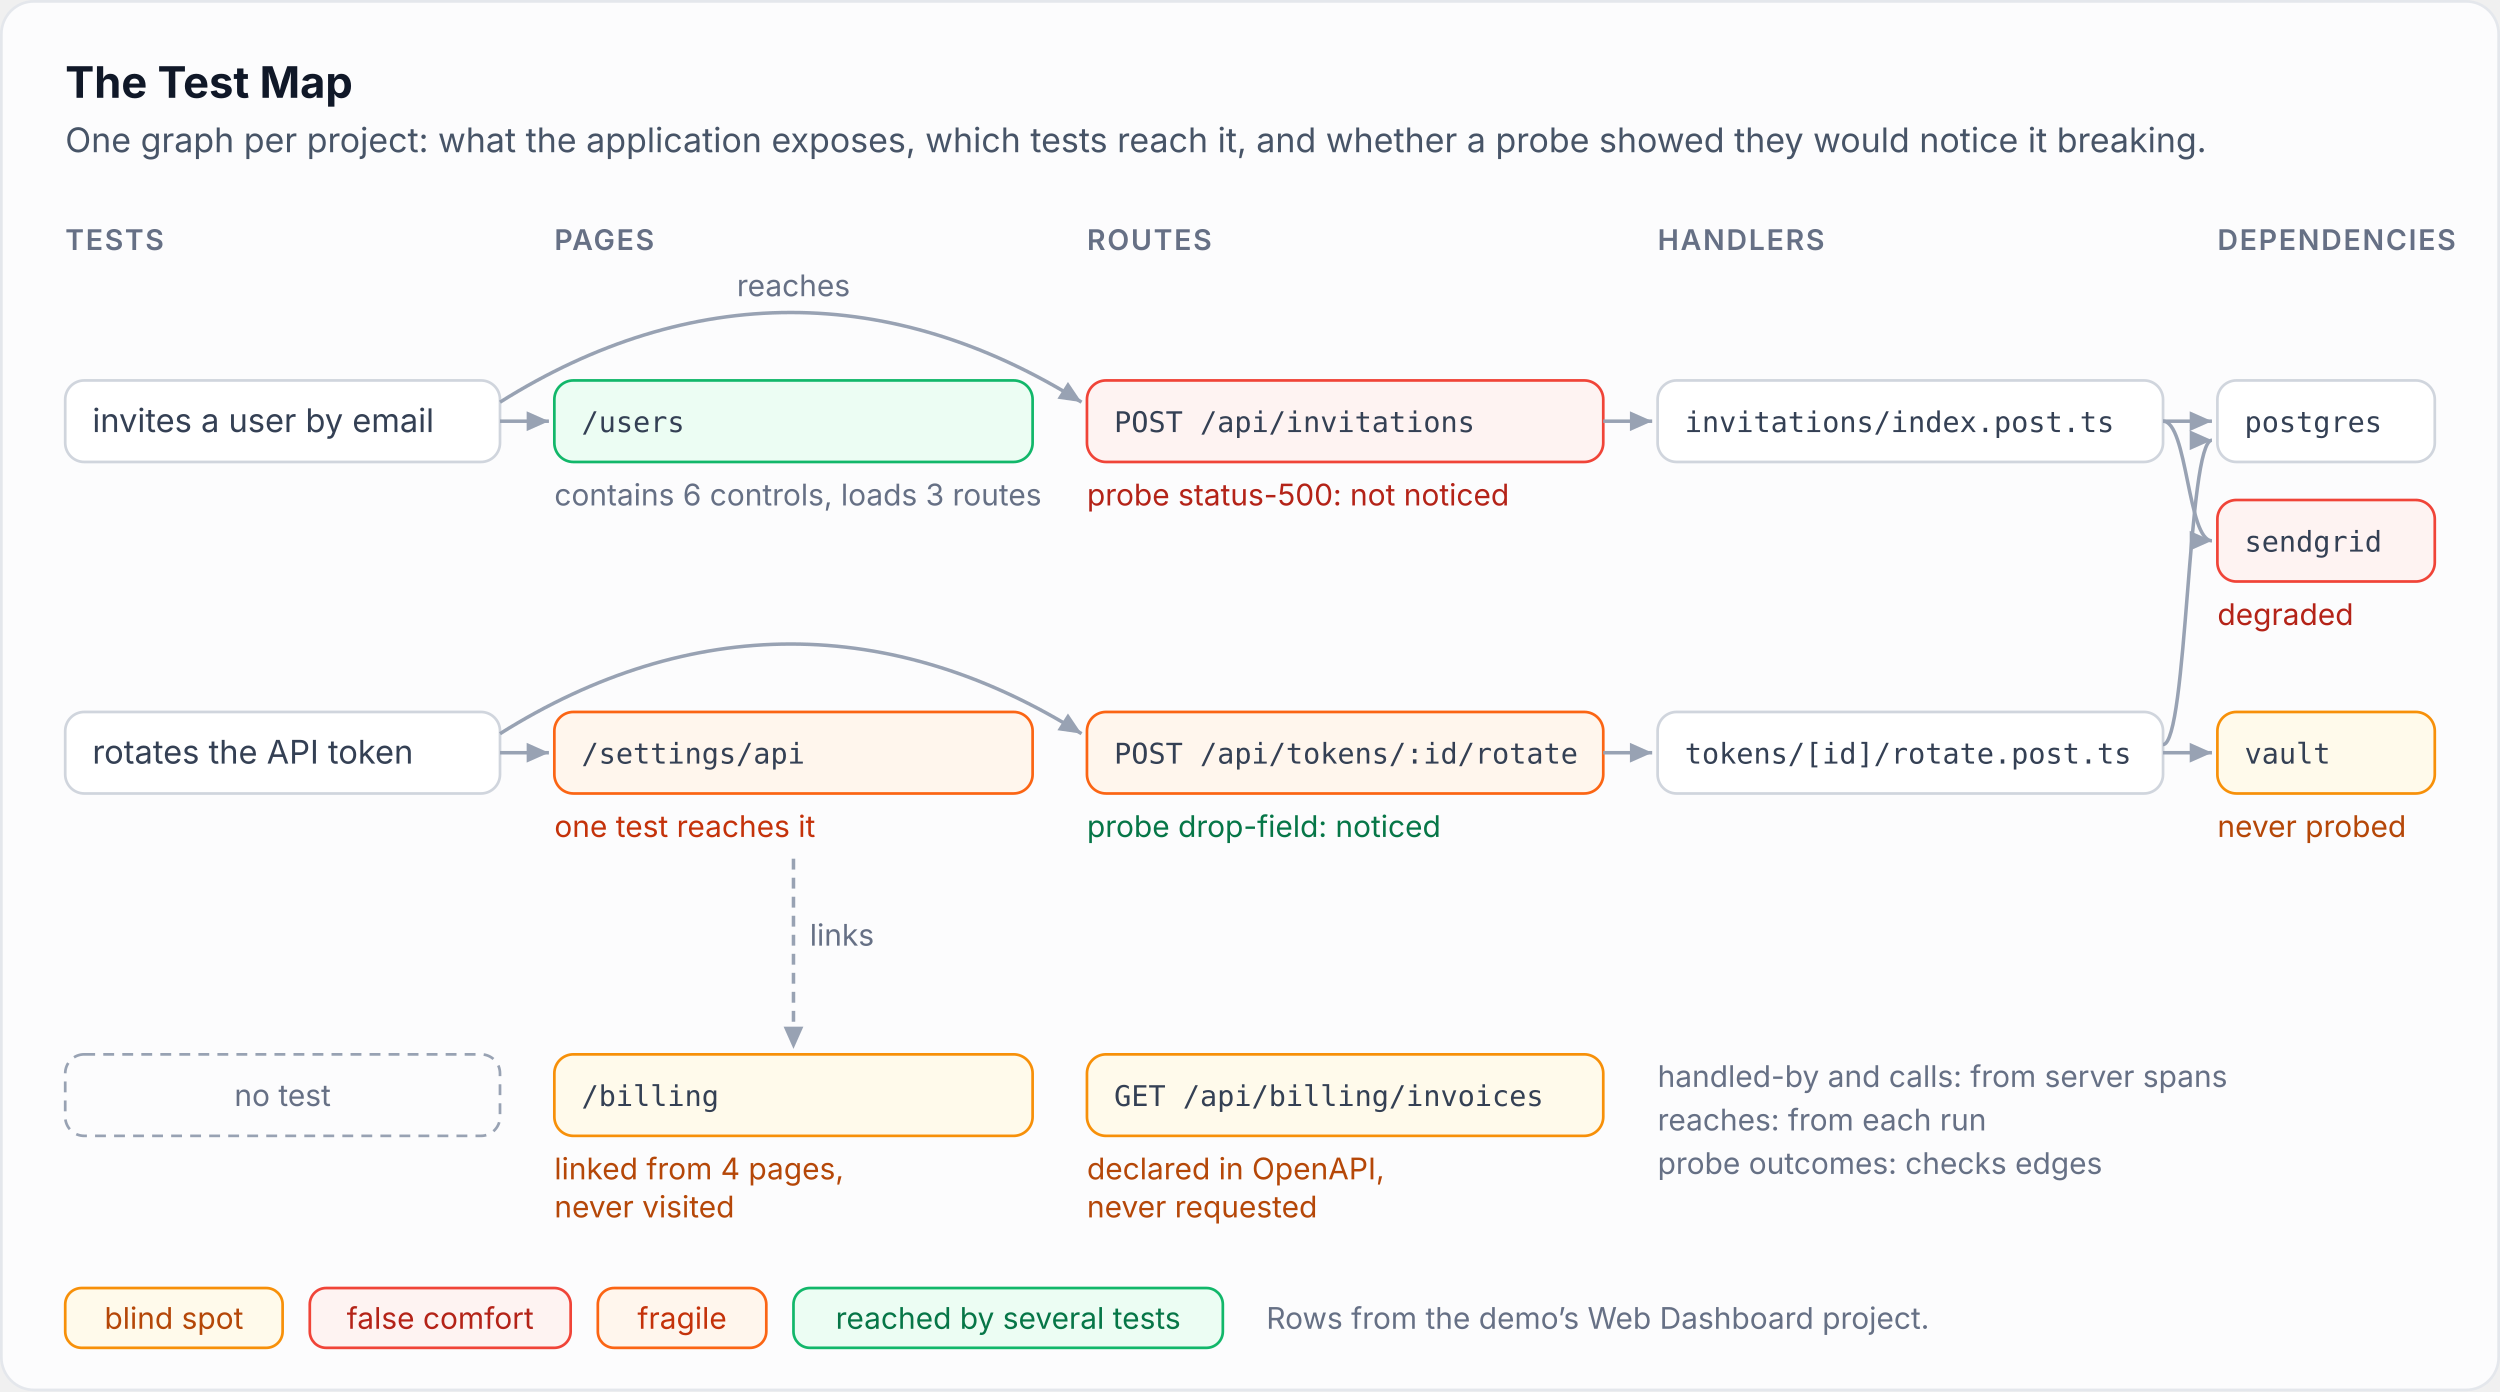
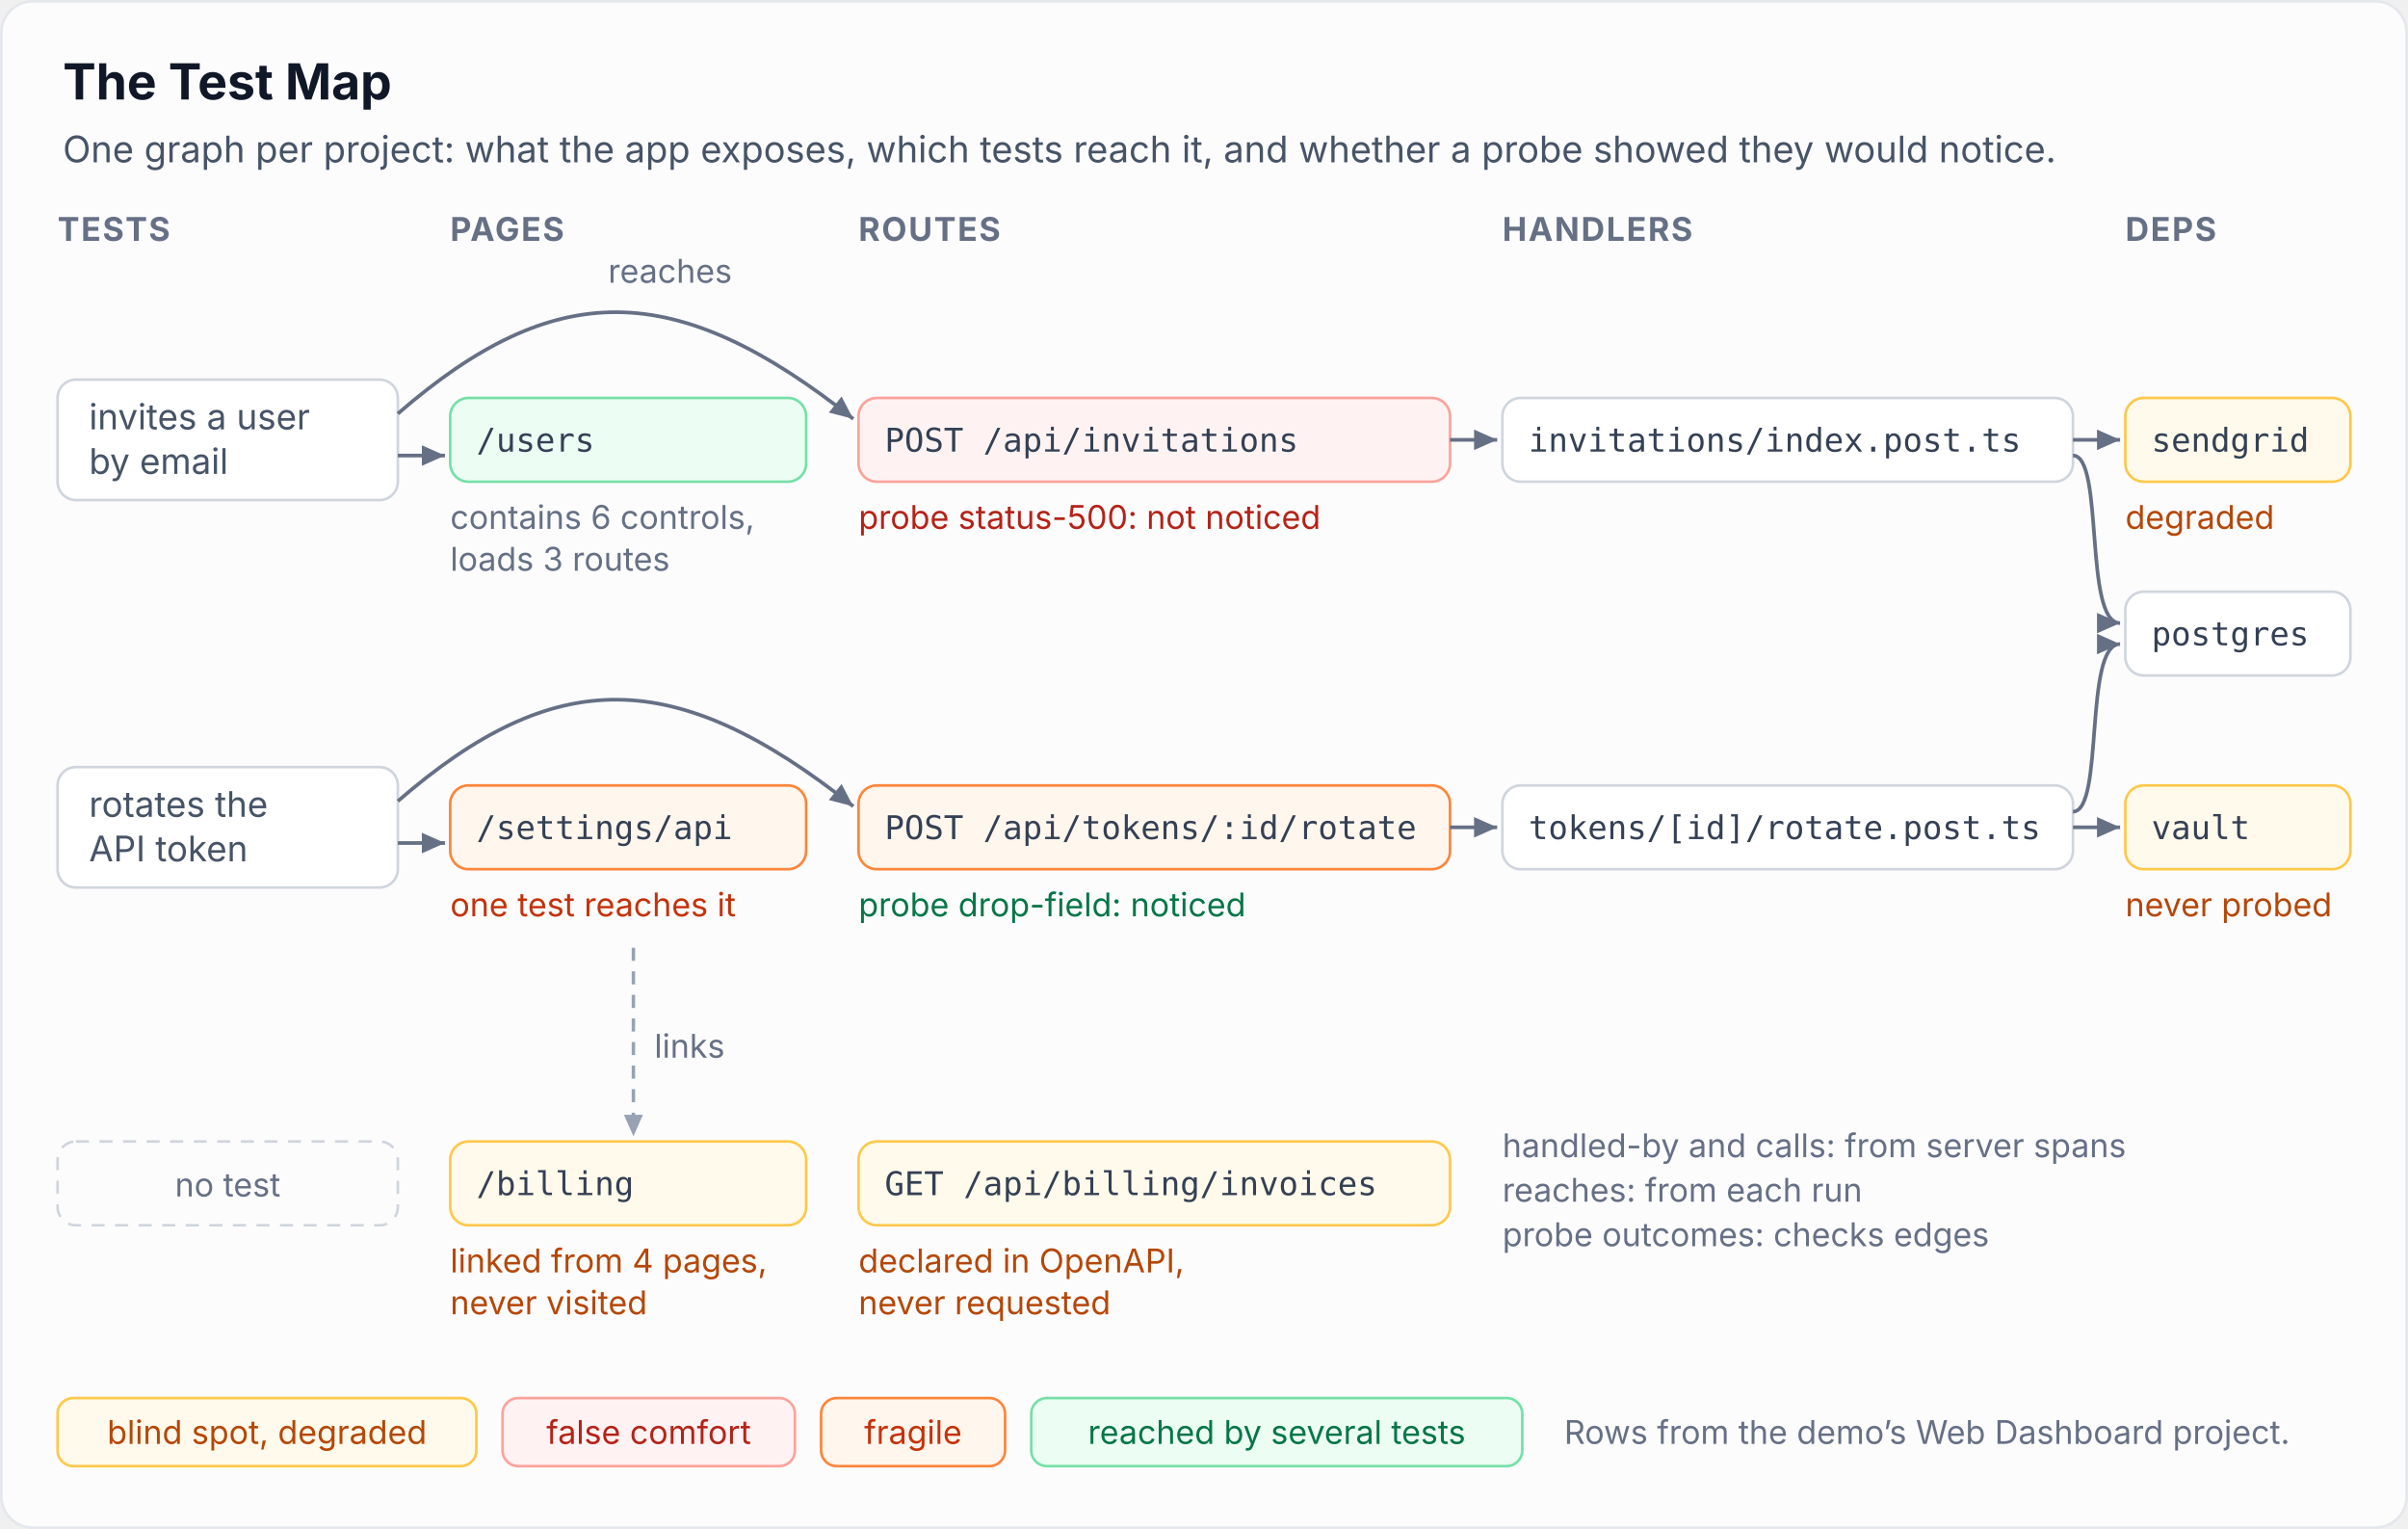
- <svg xmlns="http://www.w3.org/2000/svg" viewBox="0 0 920 512" font-family="ui-sans-serif, system-ui, -apple-system, 'Segoe UI', sans-serif">
+ <svg xmlns="http://www.w3.org/2000/svg" viewBox="0 0 920 584" font-family="ui-sans-serif, system-ui, -apple-system, 'Segoe UI', sans-serif">
  <style>
  .bg{fill:#fcfcfd;stroke:#e4e7ec}
-   .t{fill:#101828;font-weight:700;font-size:16px}
-   .s{fill:#475467;font-size:12.5px}
-   .h{fill:#667085;font-size:10.5px;font-weight:600;letter-spacing:.06em}
-   .l{fill:#344054;font-size:12px}
-   .lb{fill:#344054;font-size:12.5px;font-weight:600}
-   .m{fill:#667085;font-size:11px}
-   .mono{font-family:ui-monospace,SFMono-Regular,Menlo,Consolas,monospace;font-size:10.5px}
-   .bst,.fct,.frt,.okt{font-size:11px}
+   .t{fill:#101828;font-weight:700;font-size:19px}
+   .s{fill:#475467;font-size:14px}
+   .h{fill:#667085;font-size:12.5px;font-weight:700;letter-spacing:.05em}
+   .lb{fill:#344054;font-size:15px;font-weight:600}
+   .l{fill:#475467;font-size:13.5px}
+   .m{fill:#667085;font-size:12.5px}
+   .b{font-weight:600}
+   .mono{font-family:ui-monospace,SFMono-Regular,Menlo,Consolas,monospace;font-size:12.5px;white-space:pre}
+   .ink{fill:#344054} .numw{fill:#ffffff}
  .box{fill:#ffffff;stroke:#d0d5dd}
+   .chip{fill:#f9fafb;stroke:#d0d5dd}
  .hd{fill:#f2f4f7}
-   .dash{fill:none;stroke:#98a2b3;stroke-dasharray:4 3}
-   .edge{fill:none;stroke:#98a2b3;stroke-width:1.3}
+   .cap{fill:#f2f4f7;stroke:#d0d5dd}
+   .rule{fill:none;stroke:#e4e7ec}
+   .edge{fill:none;stroke:#667085;stroke-width:1.4}
+   .dash{fill:none;stroke:#98a2b3;stroke-width:1.3;stroke-dasharray:5 4}
  .acc{fill:none;stroke:#4353ff;stroke-width:1.6}
-   .acct{fill:#4353ff;font-size:11px}
-   .arr{fill:#98a2b3} .arra{fill:#4353ff}
-   .bs{fill:#fffaeb;stroke:#f79009} .bst{fill:#b54708}
-   .fc{fill:#fef3f2;stroke:#f04438} .fct{fill:#b42318}
-   .fr{fill:#fff6ed;stroke:#fb6514} .frt{fill:#c4320a}
-   .ok{fill:#ecfdf3;stroke:#12b76a} .okt{fill:#067647}
-   .chip{stroke-width:1}
+   .accd{fill:none;stroke:#4353ff;stroke-width:1.4;stroke-dasharray:5 4}
+   .acct{fill:#4353ff;font-size:13px} .ac{fill:#4353ff}
+   .et{fill:#475467;font-size:13px}
+   .arr{fill:#667085} .arrd{fill:#98a2b3} .arra{fill:#4353ff}
+   .ab{fill:#eef1ff;stroke:#c7ceff} .abt{fill:#2a3aa8} .abl{fill:#3f4b9e} .abo{fill:none;stroke:#4353ff;stroke-width:1.5}
+   .ok{fill:#ecfdf3;stroke:#75e0a7} .okt{fill:#067647} .okd{fill:#12b76a}
+   .bs{fill:#fffaeb;stroke:#fec84b} .bst{fill:#b54708}
+   .fc{fill:#fef3f2;stroke:#fda29b} .fct{fill:#b42318} .fcd{fill:#f04438}
+   .fr{fill:#fff6ed;stroke:#fd853a} .frt{fill:#c4320a}
+   .mu{fill:#f2f4f7;stroke:#d0d5dd} .mud{fill:#d0d5dd}
+   .dbx{fill:none;stroke:#d0d5dd;stroke-dasharray:5 4}
+   .clu{fill:#4353ff;fill-opacity:.06;stroke:#4353ff;stroke-width:1.8;stroke-dasharray:6 4;stroke-linejoin:round}
  @media (prefers-color-scheme: dark){
    .bg{fill:#161b26;stroke:#333741}
    .t{fill:#f5f5f6} .s{fill:#94969c} .h{fill:#85888e}
-     .l,.lb{fill:#cecfd2} .m{fill:#85888e}
-     .box{fill:#1f242f;stroke:#333741} .hd{fill:#262b36}
-     .dash{stroke:#61646c} .edge{stroke:#61646c} .arr{fill:#61646c}
-     .acc{stroke:#8098f9} .acct{fill:#8098f9} .arra{fill:#8098f9}
-     .bs{fill:#2b1d07;stroke:#dc6803} .bst{fill:#fec84b}
-     .fc{fill:#2d1210;stroke:#d92d20} .fct{fill:#fda29b}
+     .lb{fill:#ececed} .l{fill:#cecfd2} .m{fill:#94969c} .ink{fill:#ececed} .numw{fill:#161b26}
+     .box{fill:#1f242f;stroke:#333741} .chip{fill:#262b36;stroke:#333741} .hd{fill:#262b36}
+     .cap{fill:#262b36;stroke:#4a4f5a}
+     .rule{stroke:#333741}
+     .edge{stroke:#94969c} .arr{fill:#94969c}
+     .dash{stroke:#61646c} .arrd{fill:#61646c}
+     .acc,.accd{stroke:#8098f9} .acct,.ac{fill:#8098f9} .arra{fill:#8098f9}
+     .et{fill:#94969c}
+     .ab{fill:#1c2142;stroke:#3b4699} .abt{fill:#c7d0ff} .abl{fill:#a4b0f0} .abo{stroke:#8098f9}
+     .ok{fill:#0b2418;stroke:#079455} .okt{fill:#75e0a7} .okd{fill:#17b26a}
+     .bs{fill:#2b1d07;stroke:#ca8504} .bst{fill:#fec84b}
+     .fc{fill:#2d1210;stroke:#d92d20} .fct{fill:#fda29b} .fcd{fill:#f04438}
    .fr{fill:#2b170c;stroke:#e04f16} .frt{fill:#f7b27a}
-     .ok{fill:#0b2418;stroke:#079455} .okt{fill:#75e0a7}
+     .mu{fill:#262b36;stroke:#333741} .mud{fill:#61646c}
+     .dbx{stroke:#61646c}
+     .clu{fill:#8098f9;fill-opacity:.1;stroke:#8098f9}
  }
</style>
  <defs>
-     <marker id="tmgA" viewBox="0 0 10 10" refX="9" refY="5" markerWidth="7" markerHeight="7" orient="auto-start-reverse">
+     <marker id="tmgn" viewBox="0 0 10 10" refX="9" refY="5" markerWidth="7" markerHeight="7" orient="auto-start-reverse">
      <path class="arr" d="M 0 1 L 9 5 L 0 9 z" />
    </marker>
-     <marker id="tmgB" viewBox="0 0 10 10" refX="9" refY="5" markerWidth="7" markerHeight="7" orient="auto-start-reverse">
+     <marker id="tmgd" viewBox="0 0 10 10" refX="9" refY="5" markerWidth="7" markerHeight="7" orient="auto-start-reverse">
+       <path class="arrd" d="M 0 1 L 9 5 L 0 9 z" />
+     </marker>
+     <marker id="tmga" viewBox="0 0 10 10" refX="9" refY="5" markerWidth="7" markerHeight="7" orient="auto-start-reverse">
      <path class="arra" d="M 0 1 L 9 5 L 0 9 z" />
    </marker>
  </defs>
-   <rect class="bg" x="0.5" y="0.5" width="919" height="511" rx="12" />
-   <text class="t" x="24" y="36">The Test Map</text>
-   <text class="s" x="24" y="56">One graph per project: what the application exposes, which tests reach it, and whether a probe showed they would notice it breaking.</text>
-   <text class="h" x="24" y="92">TESTS</text>
-   <text class="h" x="204" y="92">PAGES</text>
-   <text class="h" x="400" y="92">ROUTES</text>
-   <text class="h" x="610" y="92">HANDLERS</text>
-   <text class="h" x="816" y="92">DEPENDENCIES</text>
-   <rect class="box chip" x="24" y="140" width="160" height="30" rx="7" />
-   <text class="l" x="34" y="159">invites a user by email</text>
-   <rect class="ok chip" x="204" y="140" width="176" height="30" rx="7" />
-   <text class="l mono" x="214" y="159">/users</text>
-   <text class="m" x="204" y="186">contains 6 controls, loads 3 routes</text>
-   <rect class="fc chip" x="400" y="140" width="190" height="30" rx="7" />
-   <text class="l mono" x="410" y="159">POST /api/invitations</text>
-   <text class="fct" x="400" y="186">probe status-500: not noticed</text>
-   <rect class="box chip" x="610" y="140" width="186" height="30" rx="7" />
-   <text class="l mono" x="620" y="159">invitations/index.post.ts</text>
-   <rect class="box chip" x="816" y="140" width="80" height="30" rx="7" />
-   <text class="l mono" x="826" y="159">postgres</text>
-   <rect class="fc chip" x="816" y="184" width="80" height="30" rx="7" />
-   <text class="l mono" x="826" y="203">sendgrid</text>
-   <text class="fct" x="816" y="230">degraded</text>
-   <path class="edge" d="M 184 155 L 202 155" marker-end="url(#tmgA)" />
-   <path class="edge" d="M 184 148 C 254 104, 328 104, 398 148" marker-end="url(#tmgA)" />
-   <text class="m" x="292.0" y="109" text-anchor="middle">reaches</text>
-   <path class="edge" d="M 590 155 L 608 155" marker-end="url(#tmgA)" />
-   <path class="edge" d="M 796 155 L 814 155" marker-end="url(#tmgA)" />
-   <path class="edge" d="M 796 155 C 805.0 155, 805.0 199, 814 199" marker-end="url(#tmgA)" />
-   <rect class="box chip" x="24" y="262" width="160" height="30" rx="7" />
-   <text class="l" x="34" y="281">rotates the API token</text>
-   <rect class="fr chip" x="204" y="262" width="176" height="30" rx="7" />
-   <text class="l mono" x="214" y="281">/settings/api</text>
-   <text class="frt" x="204" y="308">one test reaches it</text>
-   <rect class="fr chip" x="400" y="262" width="190" height="30" rx="7" />
-   <text class="l mono" x="410" y="281">POST /api/tokens/:id/rotate</text>
-   <text class="okt" x="400" y="308">probe drop-field: noticed</text>
-   <rect class="box chip" x="610" y="262" width="186" height="30" rx="7" />
-   <text class="l mono" x="620" y="281">tokens/[id]/rotate.post.ts</text>
-   <rect class="bs chip" x="816" y="262" width="80" height="30" rx="7" />
-   <text class="l mono" x="826" y="281">vault</text>
-   <text class="bst" x="816" y="308">never probed</text>
-   <path class="edge" d="M 184 277 L 202 277" marker-end="url(#tmgA)" />
-   <path class="edge" d="M 184 270 C 254 226, 328 226, 398 270" marker-end="url(#tmgA)" />
-   <path class="edge" d="M 590 277 L 608 277" marker-end="url(#tmgA)" />
-   <path class="edge" d="M 796 277 L 814 277" marker-end="url(#tmgA)" />
-   <path class="edge" d="M 796 274 C 805.0 274, 805.0 162, 814 162" marker-end="url(#tmgA)" />
-   <rect class="dash chip" x="24" y="388" width="160" height="30" rx="7" />
-   <text class="m" x="104.0" y="407" text-anchor="middle">no test</text>
-   <rect class="bs chip" x="204" y="388" width="176" height="30" rx="7" />
-   <text class="l mono" x="214" y="407">/billing</text>
-   <text class="bst" x="204" y="434">linked from 4 pages,</text>
-   <text class="bst" x="204" y="448">never visited</text>
-   <rect class="bs chip" x="400" y="388" width="190" height="30" rx="7" />
-   <text class="l mono" x="410" y="407">GET /api/billing/invoices</text>
-   <text class="bst" x="400" y="434">declared in OpenAPI,</text>
-   <text class="bst" x="400" y="448">never requested</text>
-   <path class="edge" stroke-dasharray="4 3" d="M 292 316 L 292 386" marker-end="url(#tmgA)" />
-   <text class="m" x="298" y="348">links</text>
-   <text class="m" x="610" y="400">handled-by and calls: from server spans</text>
-   <text class="m" x="610" y="416">reaches: from each run</text>
-   <text class="m" x="610" y="432">probe outcomes: checks edges</text>
-   <rect class="bs chip" x="24" y="474" width="80" height="22" rx="6" />
-   <text class="bst" x="64.0" y="489" text-anchor="middle">blind spot</text>
-   <rect class="fc chip" x="114" y="474" width="96" height="22" rx="6" />
-   <text class="fct" x="162.0" y="489" text-anchor="middle">false comfort</text>
-   <rect class="fr chip" x="220" y="474" width="62" height="22" rx="6" />
-   <text class="frt" x="251.0" y="489" text-anchor="middle">fragile</text>
-   <rect class="ok chip" x="292" y="474" width="158" height="22" rx="6" />
-   <text class="okt" x="371.0" y="489" text-anchor="middle">reached by several tests</text>
-   <text class="m" x="466" y="489">Rows from the demo’s Web Dashboard project.</text>
+   <rect class="bg" x="0.5" y="0.5" width="919" height="583" rx="12" />
+   <text class="t" x="24" y="38">The Test Map</text>
+   <text class="s" x="24" y="62">One graph per project: what the app exposes, which tests reach it, and whether a probe showed they would notice.</text>
+   <text class="h" x="22" y="92">TESTS</text>
+   <text class="h" x="172" y="92">PAGES</text>
+   <text class="h" x="328" y="92">ROUTES</text>
+   <text class="h" x="574" y="92">HANDLERS</text>
+   <text class="h" x="812" y="92">DEPS</text>
+   <rect class="box" x="22" y="145" width="130" height="46" rx="7" />
+   <text class="l" x="34" y="164">invites a user</text>
+   <text class="l" x="34" y="181">by email</text>
+   <rect class="ok" x="172" y="152" width="136" height="32" rx="7" />
+   <text class="mono ink" x="182" y="172.5">/users</text>
+   <text class="m" x="172" y="202">contains 6 controls,</text>
+   <text class="m" x="172" y="218">loads 3 routes</text>
+   <rect class="fc" x="328" y="152" width="226" height="32" rx="7" />
+   <text class="mono ink" x="338" y="172.5">POST /api/invitations</text>
+   <text class="m fct" x="328" y="202">probe status-500: not noticed</text>
+   <rect class="box" x="574" y="152" width="218" height="32" rx="7" />
+   <text class="mono ink" x="584" y="172.5">invitations/index.post.ts</text>
+   <rect class="bs" x="812" y="152" width="86" height="32" rx="7" />
+   <text class="mono ink" x="822" y="172.5">sendgrid</text>
+   <text class="m bst" x="812" y="202">degraded</text>
+   <rect class="box" x="812" y="226" width="86" height="32" rx="7" />
+   <text class="mono ink" x="822" y="246.5">postgres</text>
+   <path class="edge" d="M 152 174 L 170 174" marker-end="url(#tmgn)" />
+   <path class="edge" d="M 152 158 C 212 106, 258 106, 326 160" marker-end="url(#tmgn)" />
+   <text class="m" x="256" y="108" text-anchor="middle">reaches</text>
+   <path class="edge" d="M 554 168 L 572 168" marker-end="url(#tmgn)" />
+   <path class="edge" d="M 792 168 L 810 168" marker-end="url(#tmgn)" />
+   <path class="edge" d="M 792 174 C 804 174, 796 238, 810 238" marker-end="url(#tmgn)" />
+   <rect class="box" x="22" y="293" width="130" height="46" rx="7" />
+   <text class="l" x="34" y="312">rotates the</text>
+   <text class="l" x="34" y="329">API token</text>
+   <rect class="fr" x="172" y="300" width="136" height="32" rx="7" />
+   <text class="mono ink" x="182" y="320.5">/settings/api</text>
+   <text class="m frt" x="172" y="350">one test reaches it</text>
+   <rect class="fr" x="328" y="300" width="226" height="32" rx="7" />
+   <text class="mono ink" x="338" y="320.5">POST /api/tokens/:id/rotate</text>
+   <text class="m okt" x="328" y="350">probe drop-field: noticed</text>
+   <rect class="box" x="574" y="300" width="218" height="32" rx="7" />
+   <text class="mono ink" x="584" y="320.5">tokens/[id]/rotate.post.ts</text>
+   <rect class="bs" x="812" y="300" width="86" height="32" rx="7" />
+   <text class="mono ink" x="822" y="320.5">vault</text>
+   <text class="m bst" x="812" y="350">never probed</text>
+   <path class="edge" d="M 152 322 L 170 322" marker-end="url(#tmgn)" />
+   <path class="edge" d="M 152 306 C 212 254, 258 254, 326 308" marker-end="url(#tmgn)" />
+   <path class="edge" d="M 554 316 L 572 316" marker-end="url(#tmgn)" />
+   <path class="edge" d="M 792 316 L 810 316" marker-end="url(#tmgn)" />
+   <path class="edge" d="M 792 310 C 804 310, 796 246, 810 246" marker-end="url(#tmgn)" />
+   <rect class="dbx" x="22" y="436" width="130" height="32" rx="7" />
+   <text class="m" x="87" y="457" text-anchor="middle">no test</text>
+   <rect class="bs" x="172" y="436" width="136" height="32" rx="7" />
+   <text class="mono ink" x="182" y="456.5">/billing</text>
+   <text class="m bst" x="172" y="486">linked from 4 pages,</text>
+   <text class="m bst" x="172" y="502">never visited</text>
+   <rect class="bs" x="328" y="436" width="226" height="32" rx="7" />
+   <text class="mono ink" x="338" y="456.5">GET /api/billing/invoices</text>
+   <text class="m bst" x="328" y="486">declared in OpenAPI,</text>
+   <text class="m bst" x="328" y="502">never requested</text>
+   <path class="dash" d="M 242 362 L 242 434" marker-end="url(#tmgd)" />
+   <text class="m" x="250" y="404">links</text>
+   <text class="m" x="574" y="442">handled-by and calls: from server spans</text>
+   <text class="m" x="574" y="459">reaches: from each run</text>
+   <text class="m" x="574" y="476">probe outcomes: checks edges</text>
+   <rect class="bs" x="22" y="534" width="160" height="26" rx="6" />
+   <text class="m bst" x="102" y="551.5" text-anchor="middle">blind spot, degraded</text>
+   <rect class="fc" x="192" y="534" width="111.7" height="26" rx="6" />
+   <text class="m fct" x="247.85" y="551.5" text-anchor="middle">false comfort</text>
+   <rect class="fr" x="313.7" y="534" width="70.3" height="26" rx="6" />
+   <text class="m frt" x="348.85" y="551.5" text-anchor="middle">fragile</text>
+   <rect class="ok" x="394" y="534" width="187.6" height="26" rx="6" />
+   <text class="m okt" x="487.8" y="551.5" text-anchor="middle">reached by several tests</text>
+   <text class="m" x="597.6" y="551.5">Rows from the demo’s Web Dashboard project.</text>
</svg>
